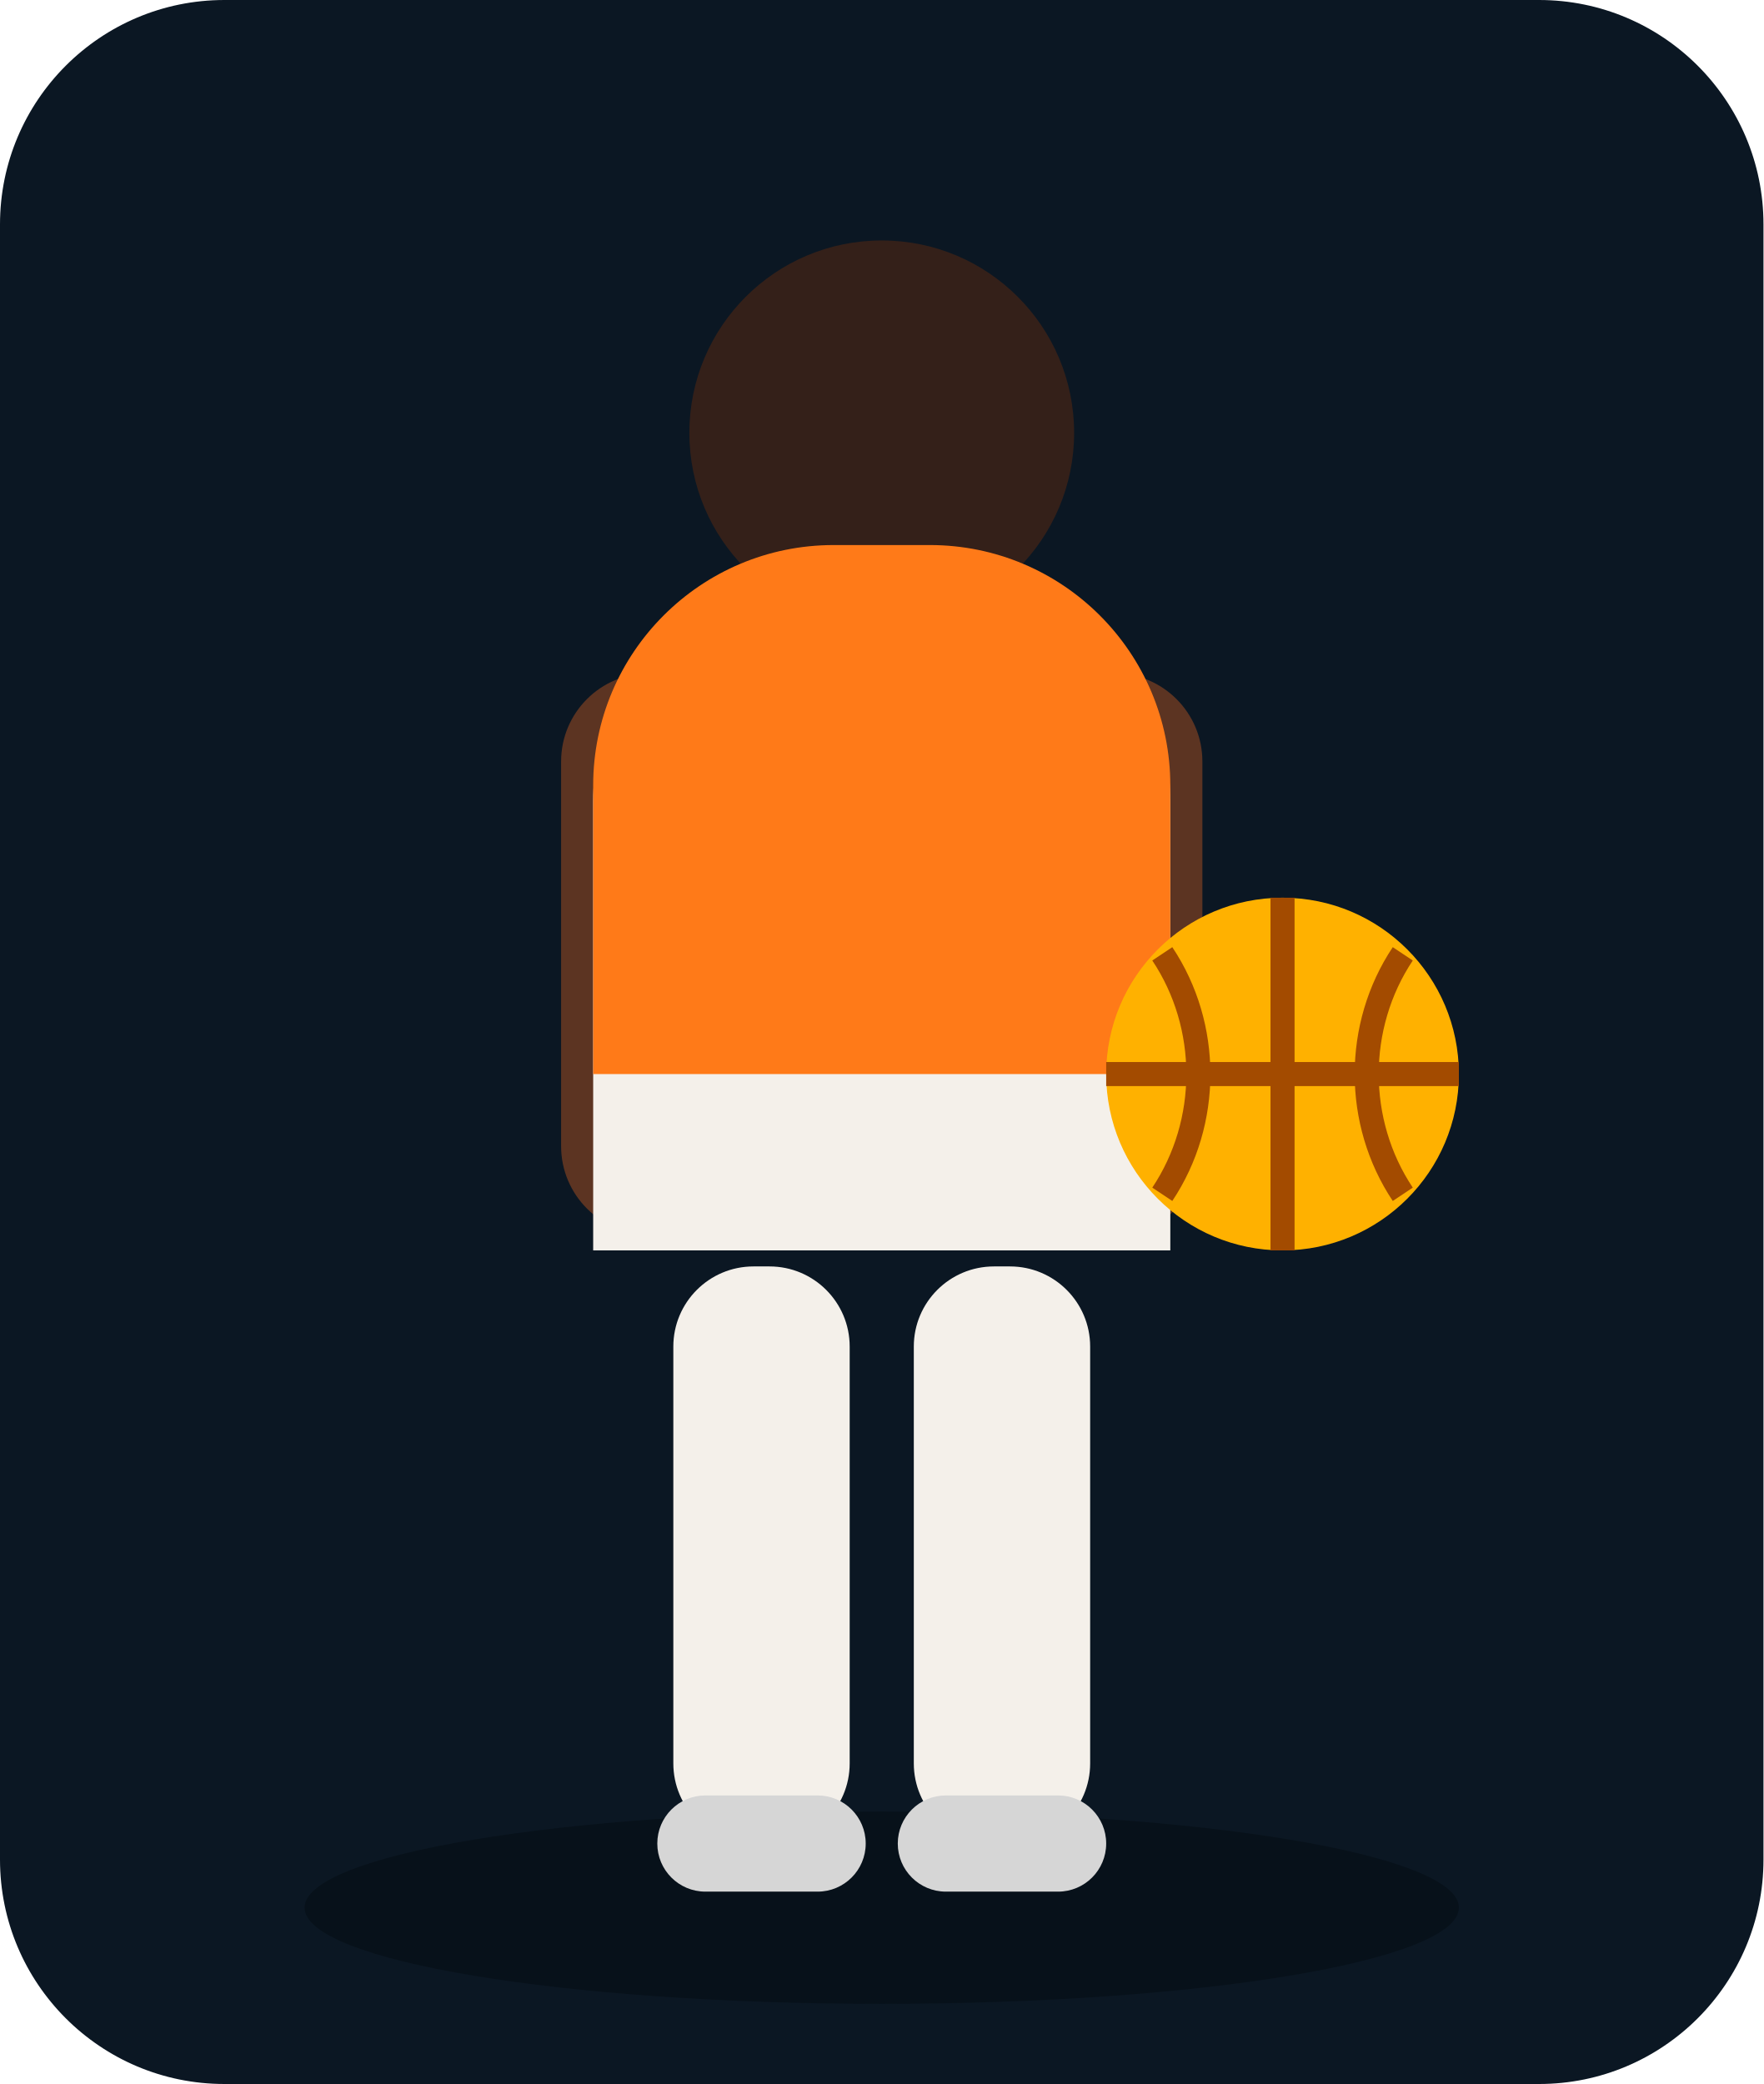
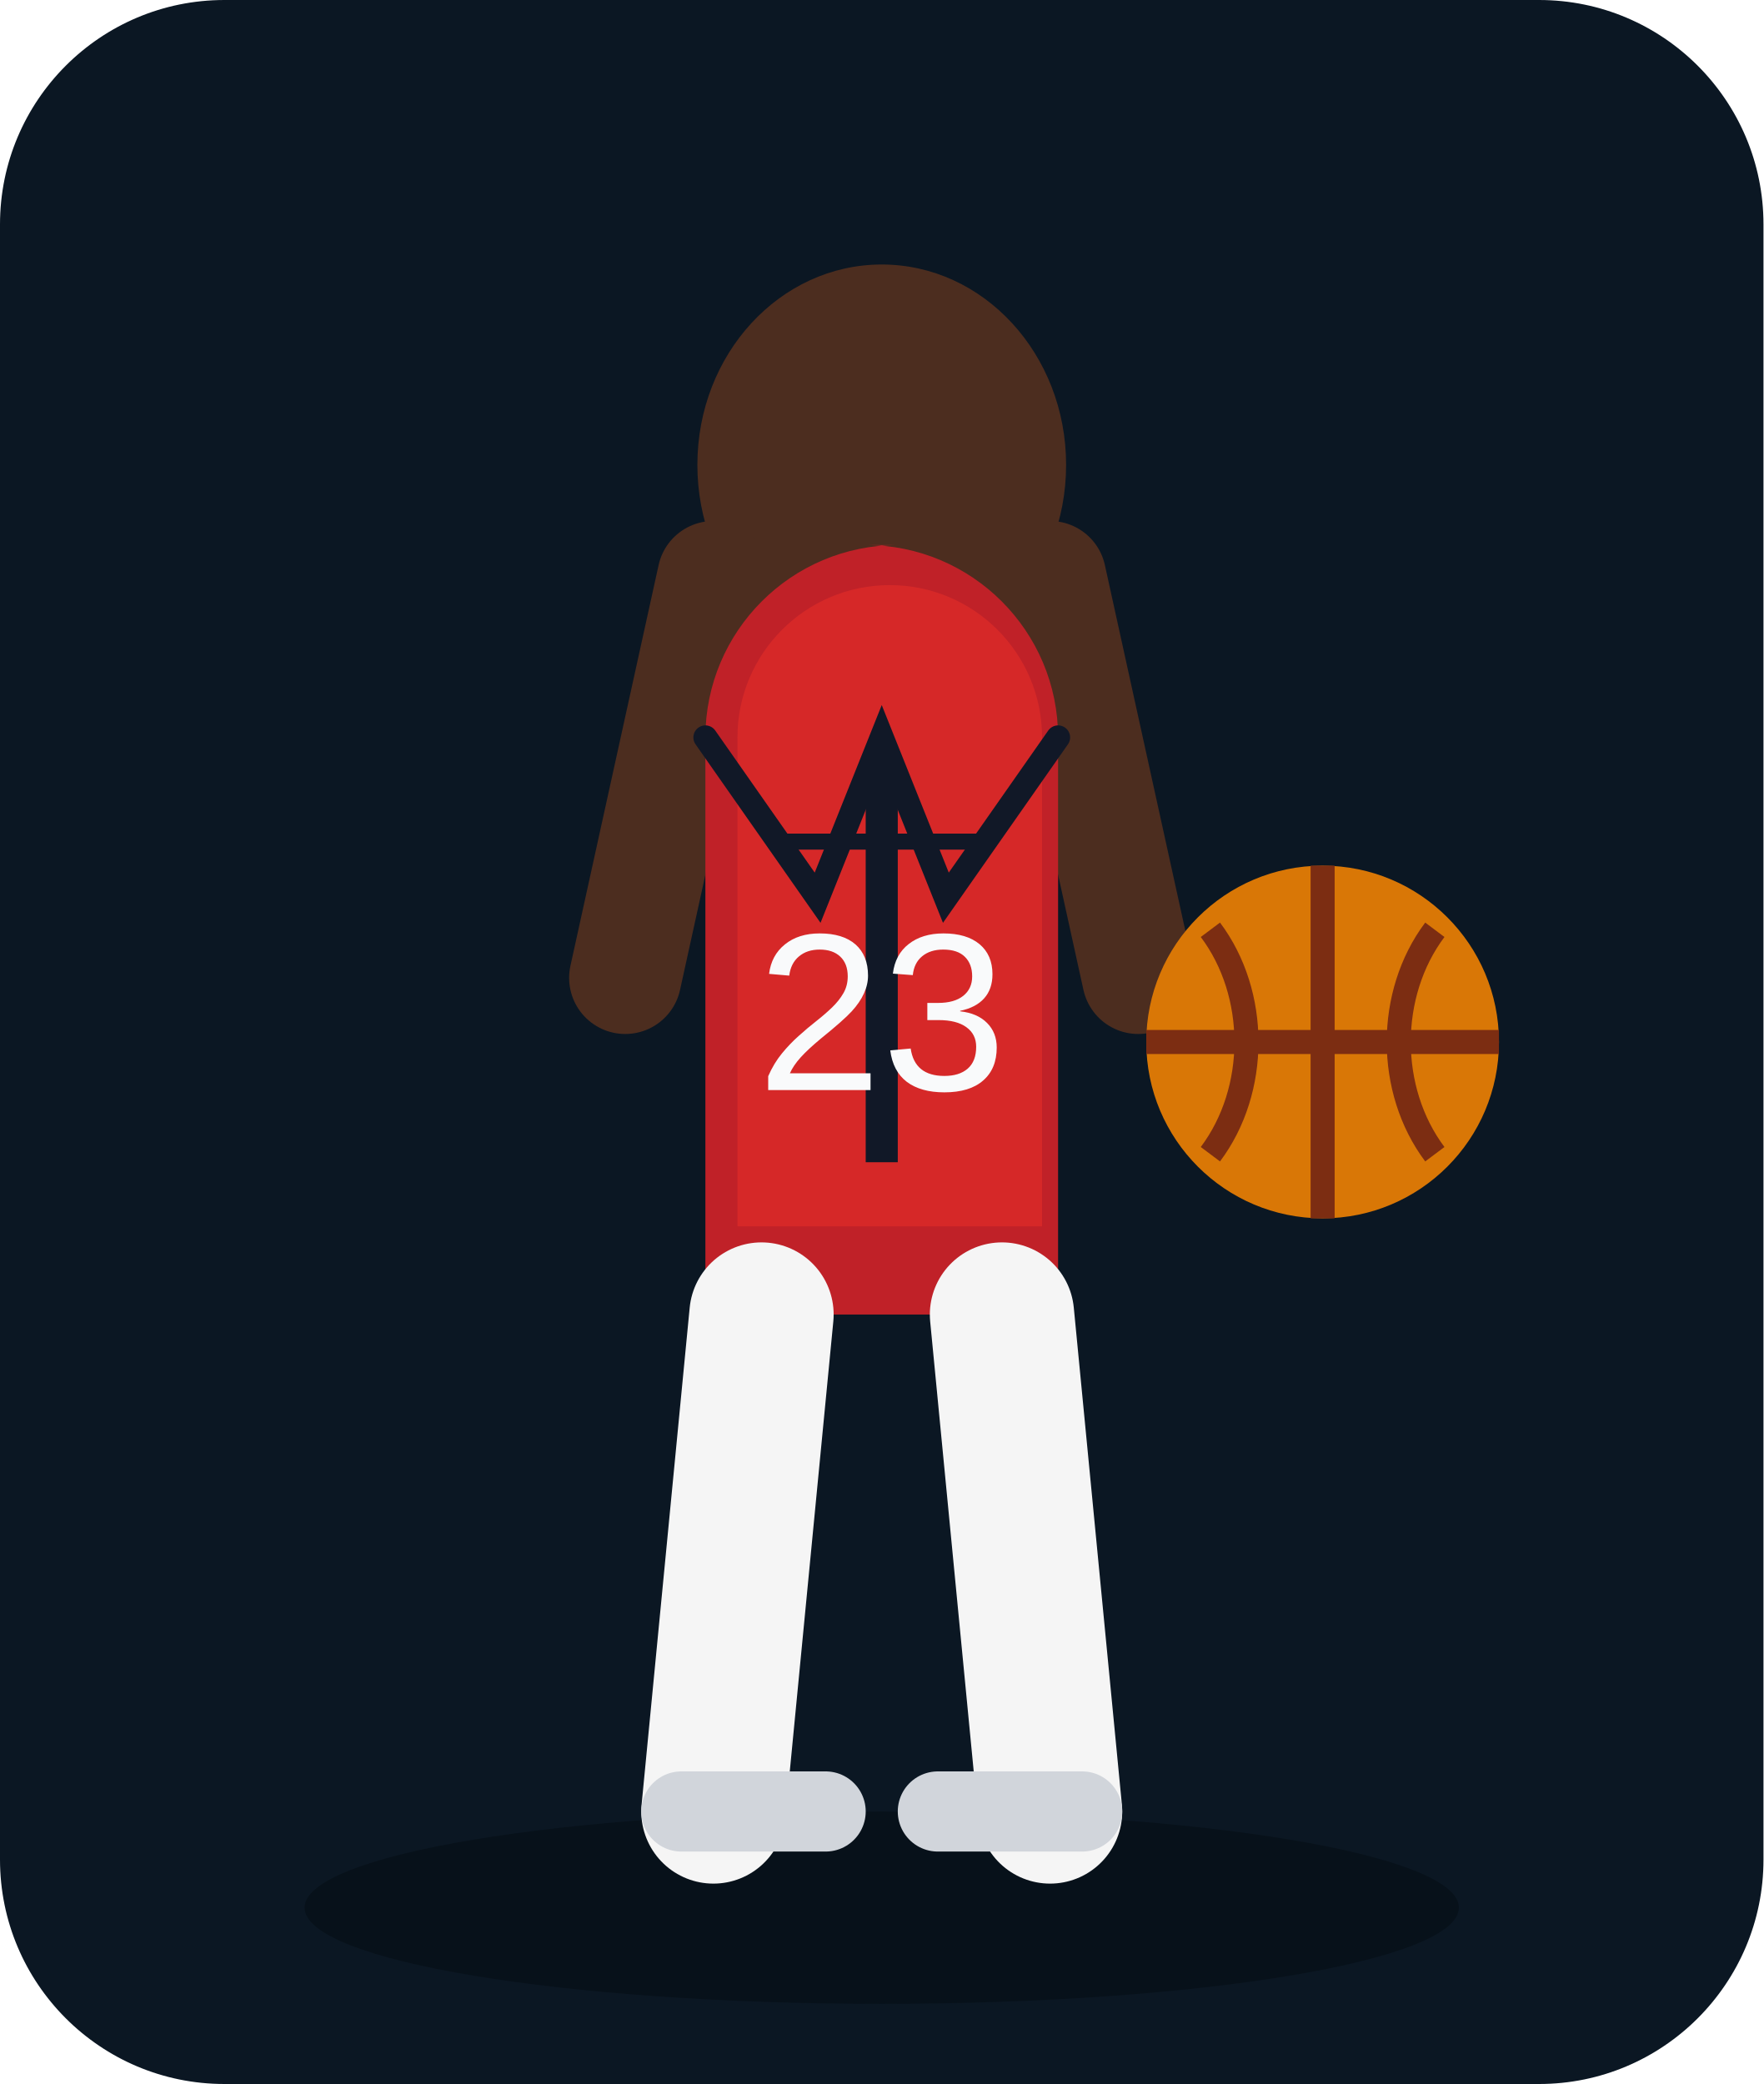
<svg xmlns="http://www.w3.org/2000/svg" width="220" height="260" viewBox="0 0 220 260" fill="none">
  <rect width="220" height="260" rx="28" fill="#0B1723" />
  <ellipse cx="110" cy="238" rx="72" ry="12" fill="#07111A" />
-   <circle cx="110" cy="54" r="24" fill="#342019" />
-   <rect x="93" y="74" width="34" height="40" rx="14" fill="#5C3422" />
-   <rect x="70" y="84" width="22" height="70" rx="11" fill="#5C3422" />
-   <rect x="128" y="84" width="22" height="70" rx="11" fill="#5C3422" />
-   <path d="M74 100C74 83.431 87.431 70 104 70H116C132.569 70 146 83.431 146 100V156H74V100Z" fill="#F4F0EA" />
-   <path d="M74 98C74 81.431 87.431 68 104 68H116C132.569 68 146 81.431 146 98V134H74V98Z" fill="#FF7A18" />
-   <rect x="84" y="158" width="22" height="72" rx="10" fill="#F4F0EA" />
-   <rect x="114" y="158" width="22" height="72" rx="10" fill="#F4F0EA" />
-   <rect x="82" y="224" width="26" height="12" rx="6" fill="#D6D6D6" />
-   <rect x="112" y="224" width="26" height="12" rx="6" fill="#D6D6D6" />
-   <circle cx="160" cy="134" r="22" fill="#FFB100" />
-   <path d="M160 112V156" stroke="#A34B00" stroke-width="3" />
-   <path d="M138 134H182" stroke="#A34B00" stroke-width="3" />
-   <path d="M145 119C151 128 151 140 145 149" stroke="#A34B00" stroke-width="3" />
-   <path d="M175 119C169 128 169 140 175 149" stroke="#A34B00" stroke-width="3" />
+   <ellipse cx="110" cy="58" rx="23" ry="25" fill="#4C2D1F" />
+   <path d="M97 81C98 72 103 66 110 66C117 66 122 72 123 81V96H97V81Z" fill="#4C2D1F" />
+   <path d="M89 72L78 122" stroke="#4C2D1F" stroke-width="14" stroke-linecap="round" />
+   <path d="M131 72L142 122" stroke="#4C2D1F" stroke-width="14" stroke-linecap="round" />
+   <path d="M88 92C88 78.745 98.745 68 112 68H108C121.255 68 132 78.745 132 92V164H88V92Z" fill="#C02128" />
+   <path d="M92 92C92 81.507 100.507 73 111 73C121.493 73 130 81.507 130 92V153H92V92Z" fill="#D62828" />
+   <path d="M88 92L102 112L110 92L118 112L132 92" stroke="#111827" stroke-width="3" stroke-linecap="round" />
+   <path d="M108 94H112V145H108V94Z" fill="#111827" />
+   <path d="M98 105H122" stroke="#111827" stroke-width="2" />
+   <text x="110" y="136" text-anchor="middle" font-family="Arial Black, Arial, sans-serif" font-size="28" fill="#F9FAFB">23</text>
+   <path d="M95 164L89 226" stroke="#F5F5F5" stroke-width="18" stroke-linecap="round" />
+   <path d="M125 164L131 226" stroke="#F5F5F5" stroke-width="18" stroke-linecap="round" />
+   <path d="M85 226H103" stroke="#D1D5DB" stroke-width="10" stroke-linecap="round" />
+   <path d="M117 226H135" stroke="#D1D5DB" stroke-width="10" stroke-linecap="round" />
+   <circle cx="165" cy="130" r="22" fill="#D97706" />
+   <path d="M165 108V152" stroke="#7C2D12" stroke-width="3" />
+   <path d="M143 130H187" stroke="#7C2D12" stroke-width="3" />
+   <path d="M151 116C157 124 157 136 151 144" stroke="#7C2D12" stroke-width="3" />
+   <path d="M179 116C173 124 173 136 179 144" stroke="#7C2D12" stroke-width="3" />
</svg>
